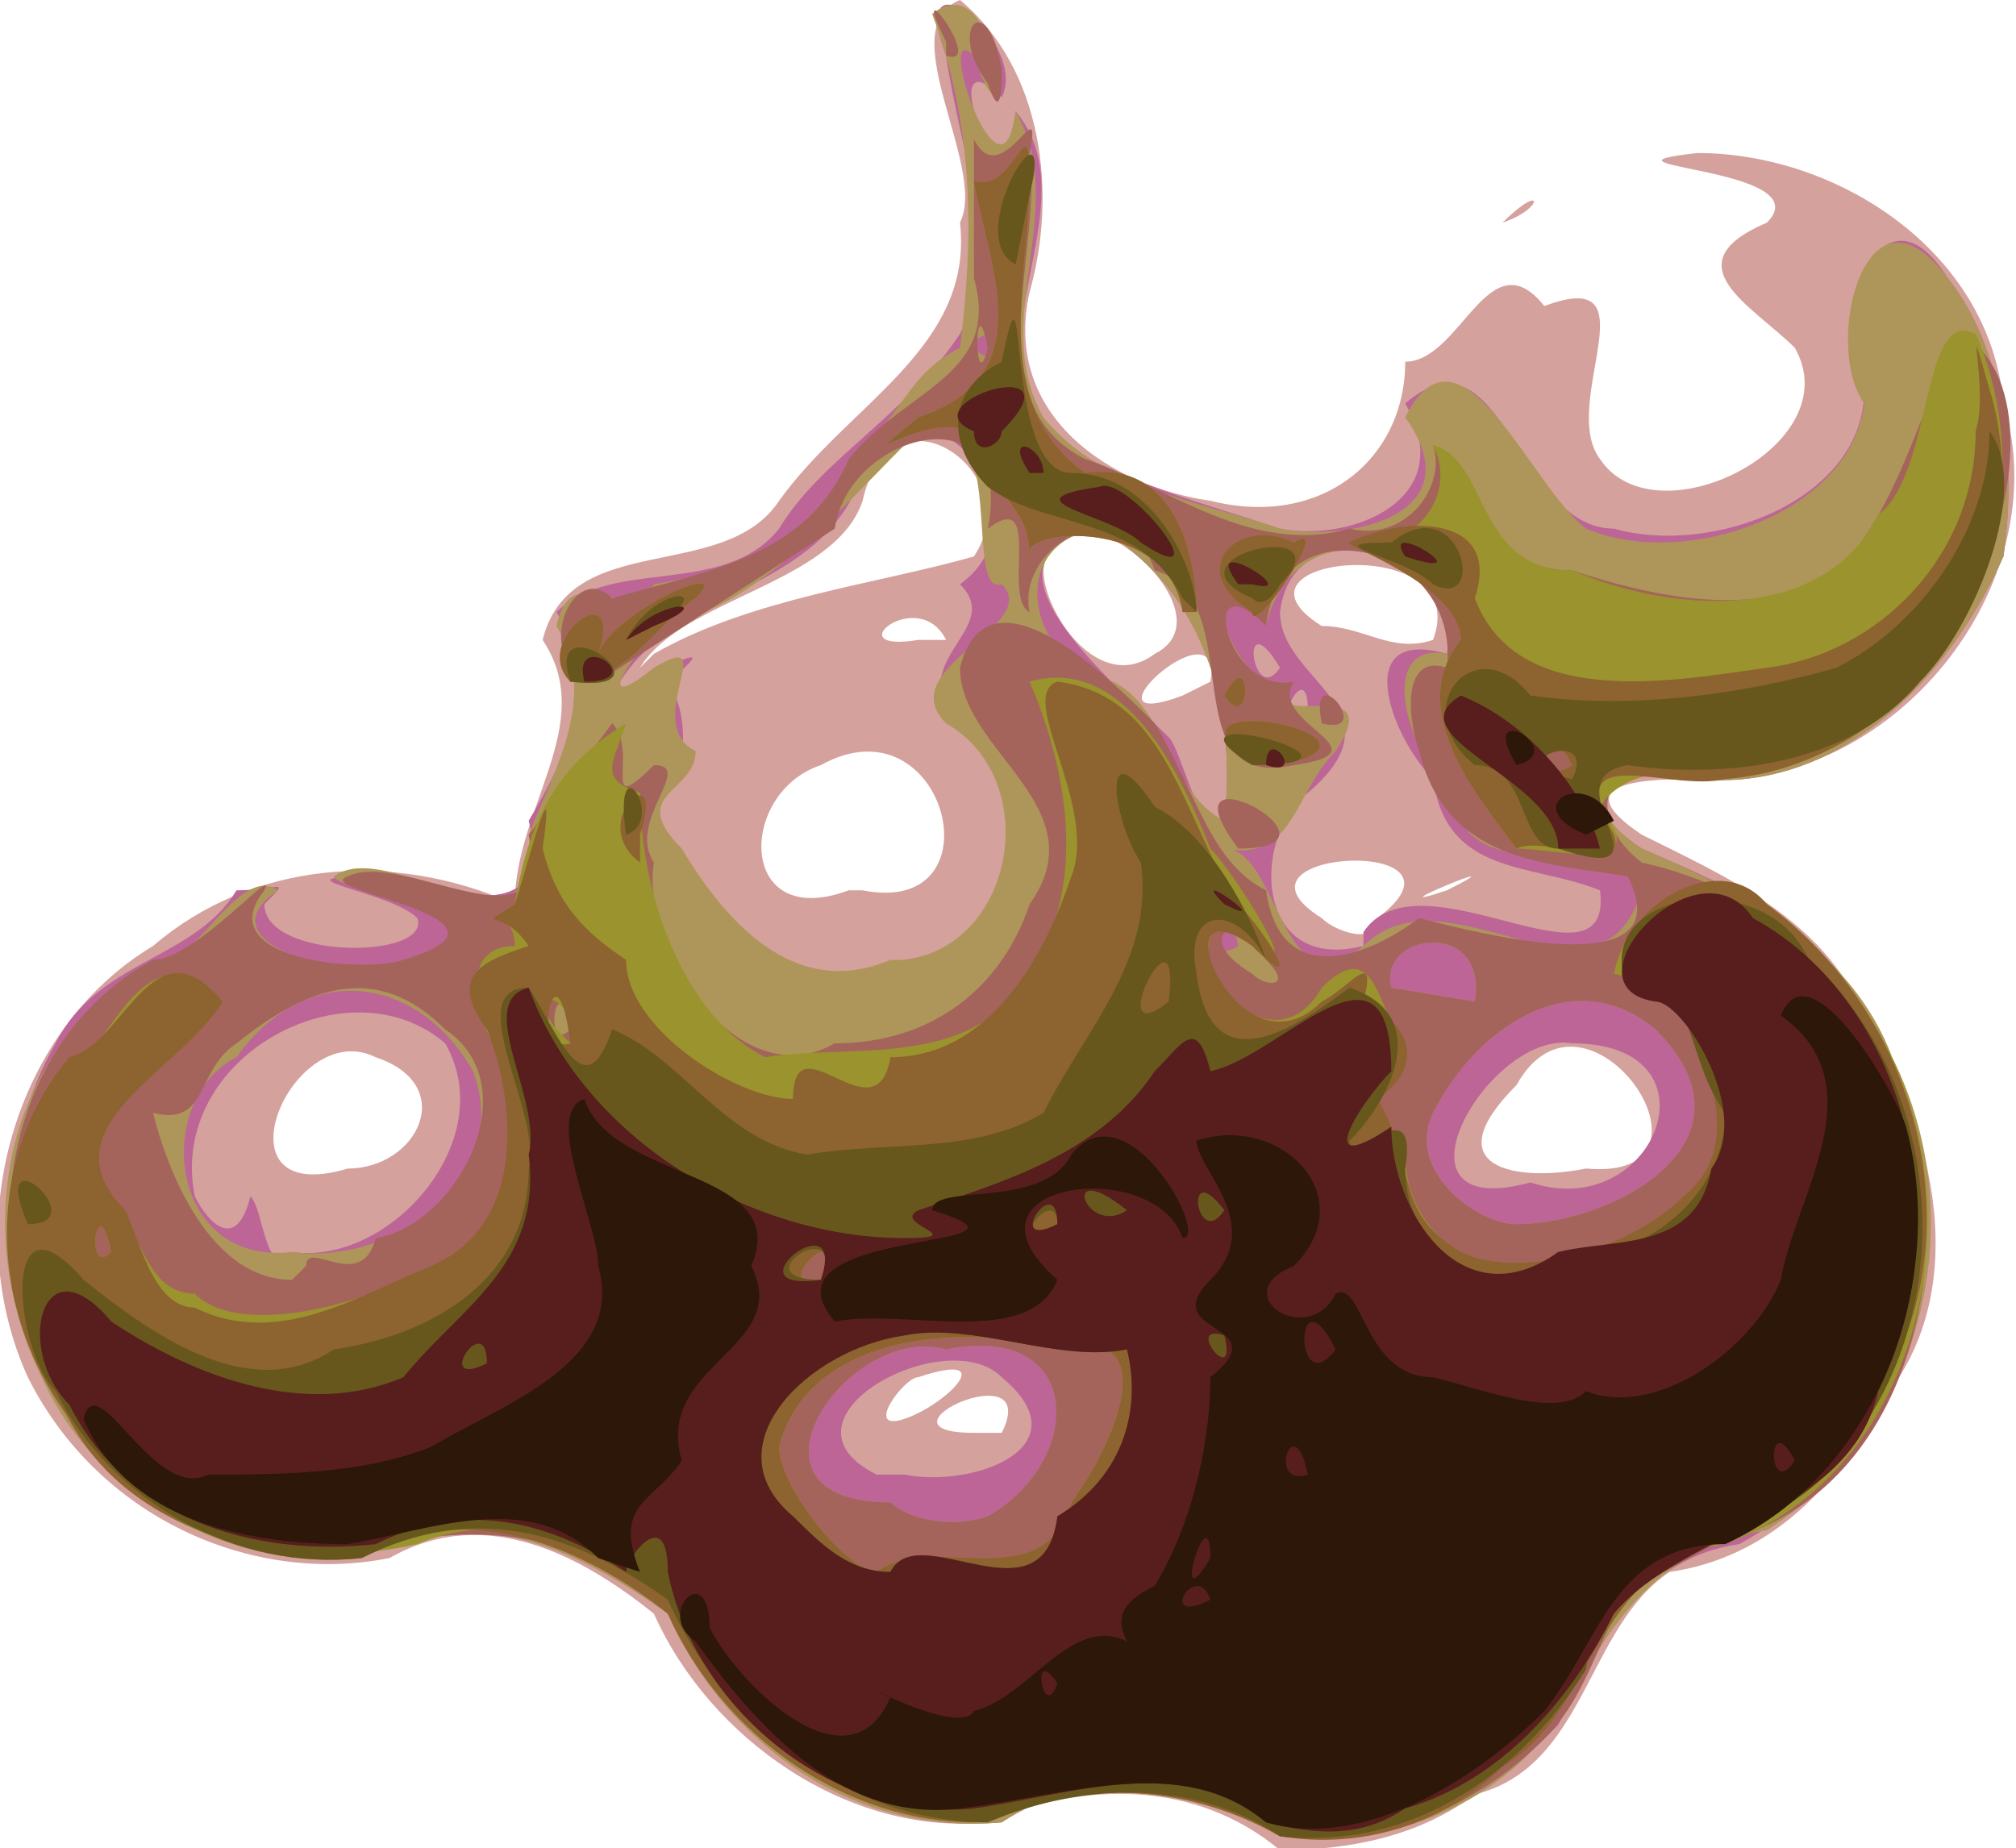
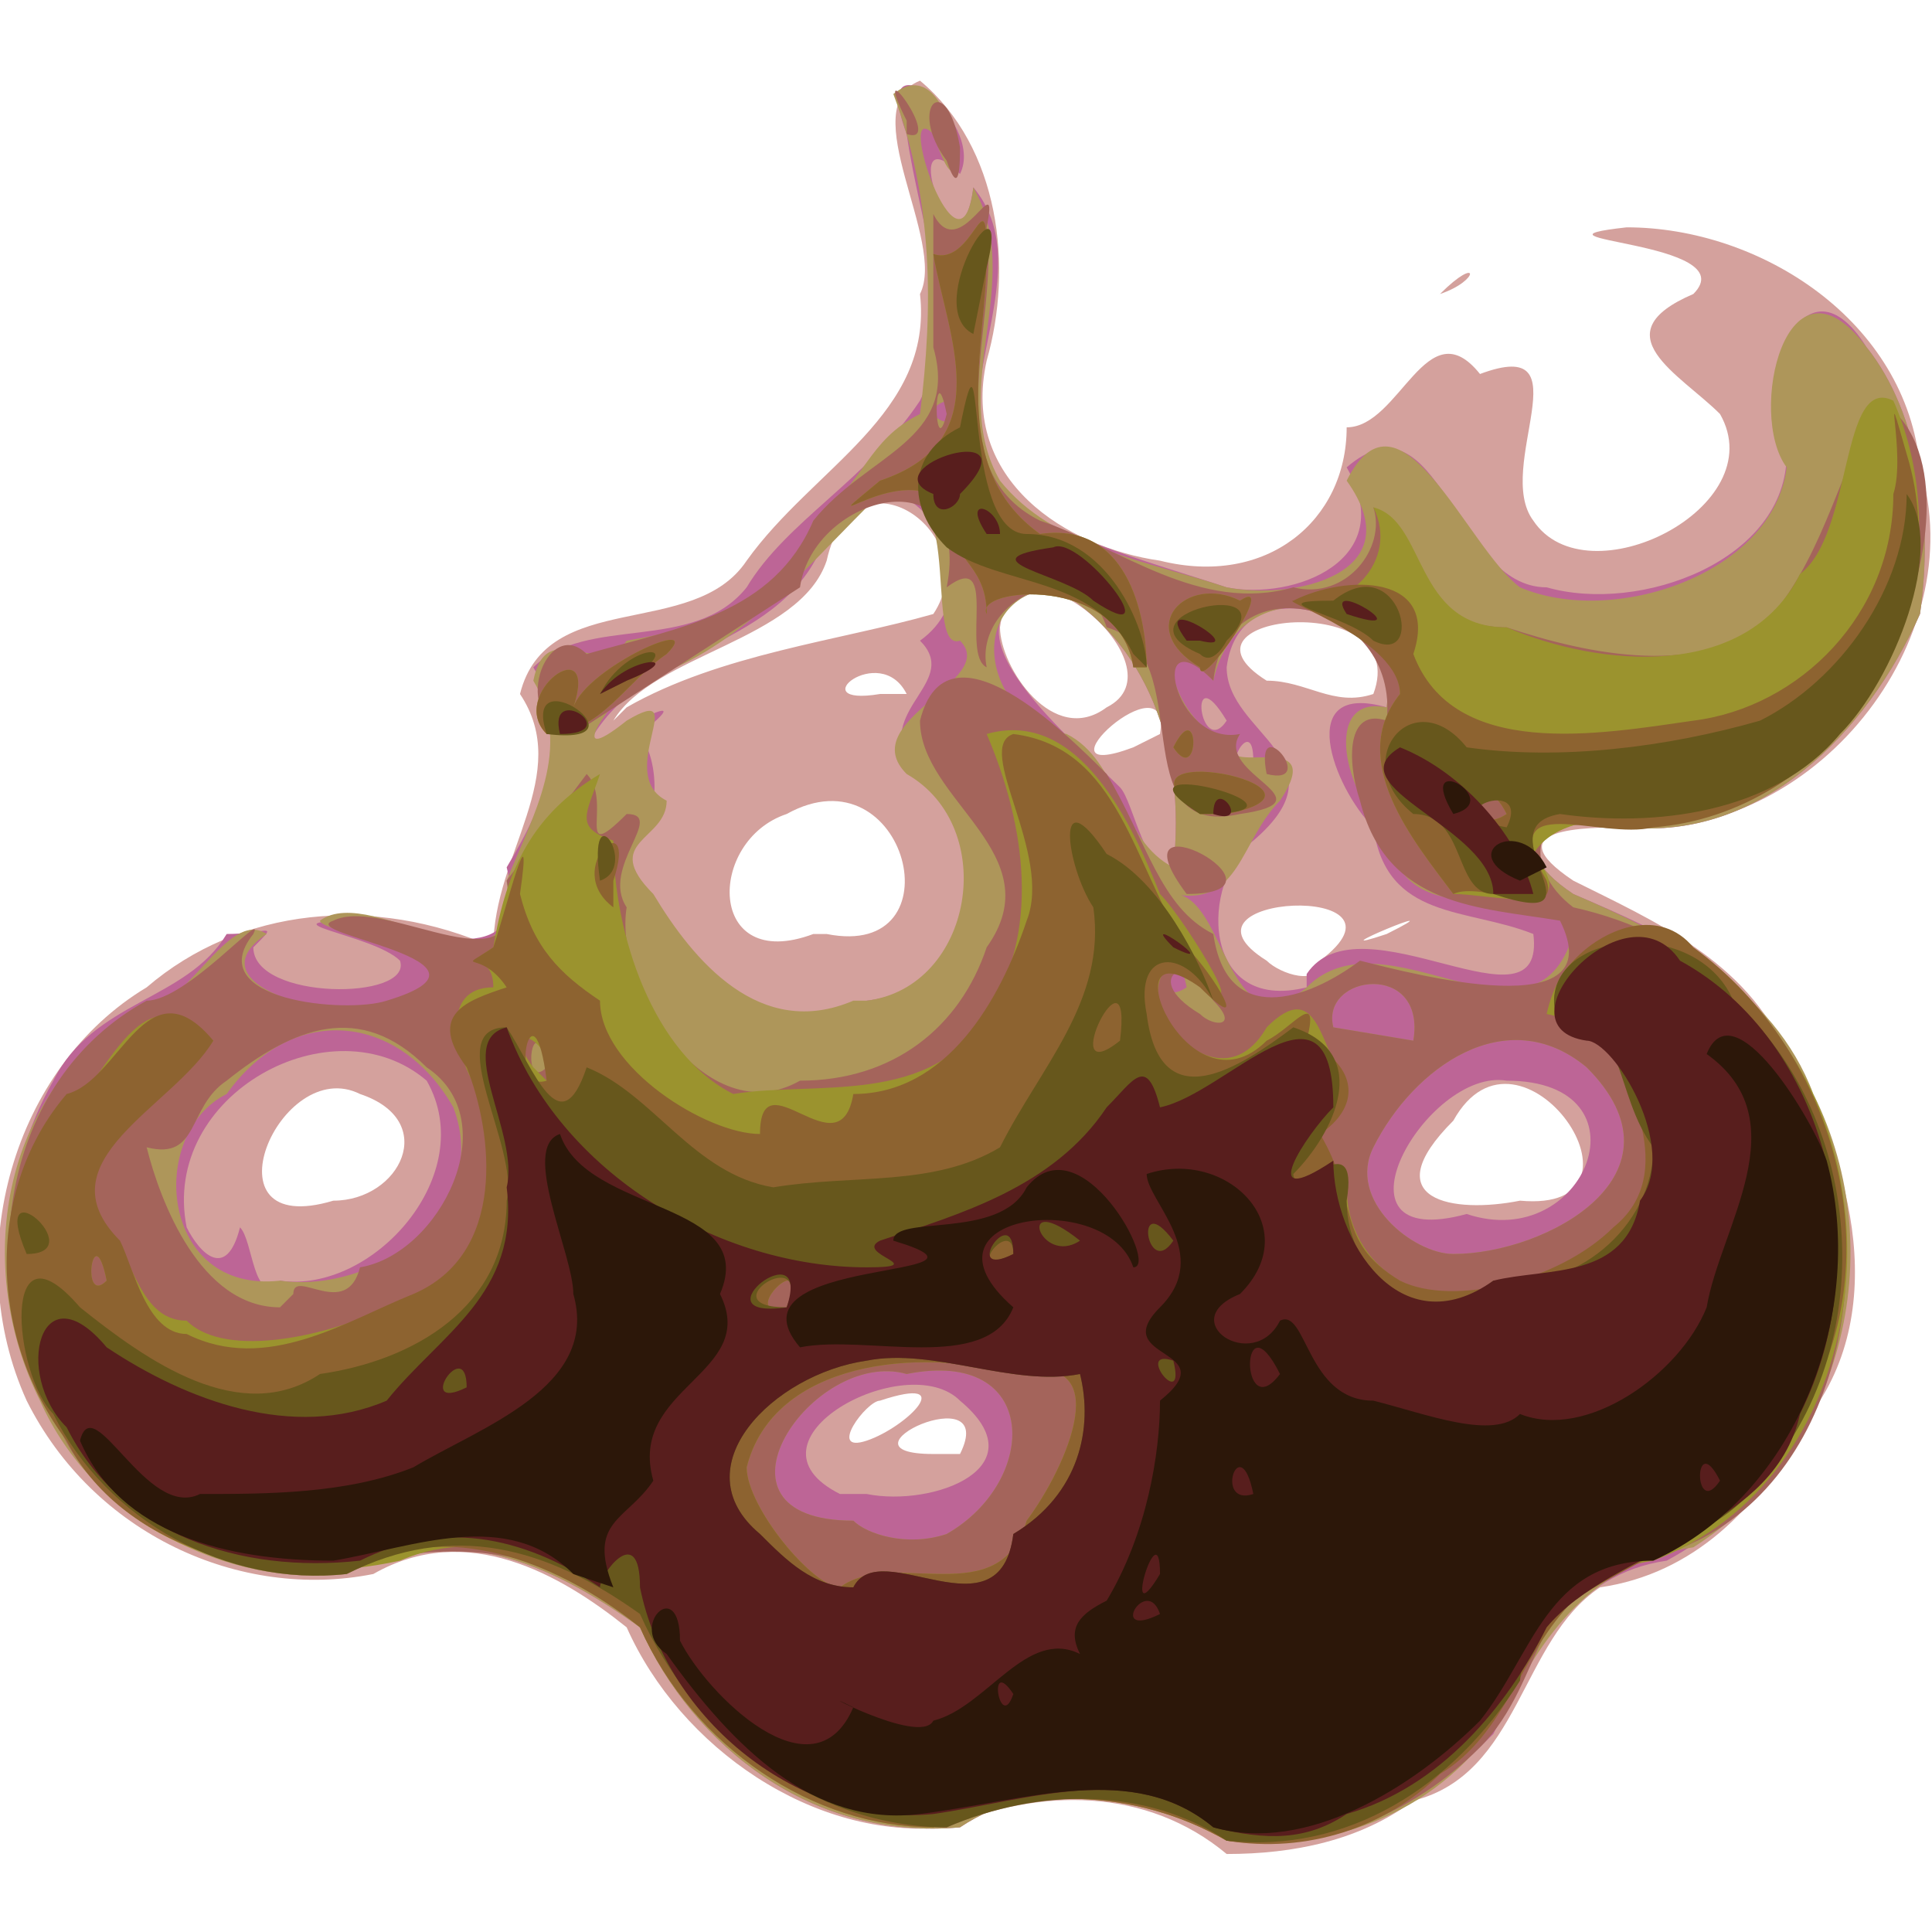
- <svg xmlns="http://www.w3.org/2000/svg" viewBox="0 0 144.9 132.8">
+ <svg xmlns="http://www.w3.org/2000/svg" width="32" height="32" viewBox="0 0 144.9 132.8">
  <path fill="#d4a19d" d="M92 133c-6-5-14-5-21-2-10 1-20-6-24-15-5-4-12-8-19-4-10 2-21-3-26-13-5-11-1-25 9-31 7-6 17-7 26-3 0-7 6-13 2-19 2-8 13-4 17-10 5-7 14-11 13-20 2-4-5-14 0-16 6 5 7 14 5 21-2 9 6 14 13 15 8 2 14-3 14-10 4 0 6-9 10-4 8-3 1 7 4 11 4 6 18-1 14-8-3-3-9-6-2-9 4-4-14-4-5-5 10 0 21 7 22 18 4 13-8 28-22 27-3 0-10 0-4 4 6 3 13 6 16 13 5 8 8 20 1 28-3 6-8 11-15 12-6 4-6 14-14 16-4 3-9 4-14 4zm-20-30c3-6-10 0-2 0h1zm-7-1c3-1 7-5 1-3-1 0-4 4-1 3ZM25 84c5 0 8-6 2-8-6-3-12 11-2 8zm89 0c11 1 0-15-5-6-6 6 0 7 5 6zM99 66c8-6-12-5-4 0 1 1 4 2 4 0zm5-2c6-3-6 2 0 0zm-42 0c10 2 6-14-3-9-6 2-6 12 2 9h1zm25-15c1-6-10 4-2 1l2-1zm-4-2c6-3-7-14-8-6 0 3 4 9 8 6zm-36 0c7-4 16-5 23-7 4-6-6-13-8-4-2 6-13 7-16 12zm56-1c3-8-16-6-8-1 3 0 5 2 8 1zm-35 0c-2-4-8 1-2 0h2zm40-30c3-3 3-1 0 0z" />
  <path fill="#bd6596" d="M92 132c-6-4-14-5-20-1-11 1-20-6-24-15-7-5-14-8-22-4-9 1-18-4-22-12-5-8-4-18 0-25 3-6 10-6 13-11 3 0 4-1 2 1 0 4 12 4 11 1-2-2-11-3-3-3 5 1 13 4 11-4 3-5 5-10 2-15 4-4 12-1 16-6 3-5 9-8 13-14 3-6 0-13-1-20-3-8 6-1 4 3-5-5 0 9 1 1 5 6-2 15 1 22 4 4 12 6 18 8 5 1 13-2 9-9 7-6 8 9 15 9 7 2 18-2 18-10-3-4 1-16 6-8 4 5 5 13 4 20-4 9-12 17-22 16-5-1-10 1-4 5 7 3 14 6 17 14 7 12 3 29-10 36-7 1-10 7-13 13-5 5-12 9-20 8zm-27-26c5 1 13-2 7-7-4-4-17 3-9 7h1zM21 90c7 1 15-8 11-15-7-6-20 1-18 11 1 2 3 4 4 0 1 1 1 6 3 4zm89-5c9 3 14-10 3-10-6-1-14 13-3 10zM65 69c9-1 10-14 3-18-2-4 4-6 1-9 7-5-3-17-7-8-3 9-14 8-18 16 2-1 9-5 4-1 2 3 1 8-1 9 3 6 7 13 14 12l4-1zm33-2c4-6 18 5 17-3-5-2-11-1-12-8-3-3-6-11 1-9 1-7-11-11-12-3 0 5 9 7 2 13-4 3-4 13 4 11v-1zm-10-8c1-9-2-17-9-21-10 2 1 11 5 15 1 1 2 7 4 6zm6-8c0-4-3 2 0 0zm-2-3c-3-5-2 3 0 0z" />
  <path fill="#ae965a" d="M92 132c-6-4-14-5-20-1-11 1-20-6-24-15-7-5-14-8-22-4-9 1-19-4-23-13-5-10-3-23 7-29 4 0 7-8 10-6-6 4 6 7 10 5 8-3-6-5-6-6 4-3 15 7 14-3 2-5 5-10 2-15 1-5 5 0 7-3 6-1 12-3 14-9 4-3 4-6 8-8 1-8 1-16-2-24 5-4 6 12 3 3-3-3 2 12 3 4 4 7-2 15 2 22 4 5 11 6 17 8 5 1 14-1 9-8 4-8 9 5 13 8 7 3 19-1 20-9-3-4 0-17 6-9 4 5 5 13 4 20-4 9-12 17-22 16-5-1-10 1-4 5 7 3 15 7 18 15 6 12 2 27-9 34-7 1-11 6-14 12-4 7-12 11-21 10zm-21-23c7-4 7-14-3-12-7-2-16 11-4 11 1 1 4 2 7 1zM21 90c7 1 16-5 13-13-4-7-12-8-17-1-6 3-5 15 4 14zm88-2c7 0 18-6 10-14-6-5-13 0-16 6-2 4 3 8 6 8zm-3-16c1-6-7-5-6-1l6 1zm-41-3c8-1 10-13 3-17-4-4 7-7 4-10-3 1 1-15-7-10-5 5-10 11-17 13-2 1-6 7-1 3 5-3-1 4 3 6 0 3-5 3-1 7 3 5 8 11 15 8h1zm33-1c6-6 17 6 20-4-3-5-13 1-14-8-3-2-5-10 0-9 1-8-11-11-13-2-6-6-2 6 2 4-3 4 7-1 3 5-3 3-3 8-8 7 4 0 4 12 10 7zm-9 0c-1-5-3 2 0 0zm-1-9c1-9-2-17-9-21-7 1-5 10 1 11 4 2 4 8 8 10ZM71 24c-3 1 2 3 0 0z" />
  <path fill="#a4645b" d="M92 132c-7-4-14-4-21-1-10 0-19-7-23-16-7-5-15-6-23-3-9 0-18-4-21-12-6-10-4-25 7-31 3 0 9-7 8-5-4 5 7 6 10 5 10-3-7-5-4-6 4-2 15 6 13-3l6-8c2 2-1 7 3 3 3 0-2 4 0 7-1 6 6 17 13 13 7 0 12-4 14-10 5-7-5-11-5-17 2-8 11 1 14 4 3 5 4 10 8 12 1 7 7 5 11 2 4 1 19 5 15-3-6-1-13-1-15-9-1-3-1-7 2-6 1-9-12-12-13-3-5-5-3 5 2 4-2 3 7 5 0 6-9 2-3-12-10-14-2-6-10-2-9 3-2-1 1-9-3-6 2-10-10-7-11 0L43 49c-5-1-2-9 1-6 7-2 14-3 17-10 4-5 11-6 9-13V10c2 4 5-4 4 1 1 7-4 18 4 22 6 2 12 7 19 5 4 1 7-3 6-6 4 2 3 9 10 9 6 2 15 4 20-1 4-5 5-11 8-16 5 3 4 12 1 18-3 8-12 15-22 14-5-2-6 3-2 6 9 2 16 8 19 17 4 12 0 29-14 32-8 1-7 9-12 14s-12 8-19 7zm-21-23c7-4 7-14-3-12-7-2-16 11-4 11 1 1 4 2 7 1zM22 91c0-2 4 2 5-2 6-1 11-11 5-15-5-5-10-3-15 1-3 2-2 6-6 5 1 4 4 12 10 12zm87-3c7 0 18-6 10-14-6-5-13 0-16 6-2 4 3 8 6 8zM41 74c-1-5-2 2 0 0zm65-2c1-6-7-5-6-1l6 1zm-15-3c-1-4-6-2-1 1 1 1 3 1 1-1zM71 25c-1-5-1 4 0 0zm18 36c-6-8 9 0 0 0zm6-9c-1-5 4 1 0 0zM71 6c-3-4 0-7 1-1 0 1 0 4-1 1zm-3-3c-3-6 3 2 0 1V3Z" />
  <path fill="#9b932e" d="M92 132c-7-4-15-4-22-1-9 0-18-6-22-15-5-4-11-8-18-5-9 2-20 0-25-9-5-7-6-17-1-24 4-2 6-12 12-6-3 4-10 7-9 13 3 2 3 8 7 8 3 3 11 1 15-1 8-2 9-10 7-16-2-3-3-8 1-8 0-3-3-1 0-3 1-6 3-10 8-13-1 3-2 4 1 5 0 7 3 16 9 19 6-1 15 1 19-6 4-6 3-14 0-21 7-2 11 7 13 12 2 2 8 12 2 5-6 1 2 12 6 5 4-4 4 2 6 4-2 4-3 4 0 8 0 6 6 10 12 7 6 0 12-5 11-11-2-5-3-8-8-9 2-9 12-6 16 0 11 12 8 35-8 41-7 1-9 7-12 12-5 6-12 10-20 9zm-29-19c4-3 12 2 14-5 3-4 7-13-1-11-7-2-18-1-20 7 0 3 5 9 7 9zm-4-21c2-5-4 1 0 0zM8 90c-1-5-2 2 0 0zm33-15c1-3-4-5-1-1zm68-14c-3-4-8-10-4-15 0-4-8-7-8-7 4 1 8-3 6-7 4 1 3 9 10 9 7 3 18 4 22-4 4-3 3-15 7-13 4 9 2 22-8 28-4 5-16 1-19 6 4 5-3 3-6 3zm4-6c-2-4-3 2 0 0zm-23 0c-8-6 12-2 2 0h-1Zm-2-5c2-4 2 3 0 0zm-47-1c-3-3 4-8 2-2 1-3 10-7 7-4-3 2-5 6-9 6zm44-5c-1-7-12-6-11-4 0-4-3-4-3-8-3-4-11 3-5-2 9-3 5-11 4-17 3 1 4-6 4 0 0 7-3 16 4 21 7-1 8 7 8 10h-1zm5 0c-5-3-1-7 3-5 3-2-3 7-3 5z" />
  <path fill="#8d6330" d="M92 132c-7-4-15-4-22-1-9 0-18-6-22-15-5-4-13-8-20-5-8 2-19-1-23-9-6-8-6-19 0-26 4-1 6-10 11-4-3 5-13 9-7 15 1 2 2 7 5 7 6 3 12-1 17-3 7-3 6-12 4-17-3-4 0-5 3-6-2-3-4-1-1-3 1-3 3-11 2-4 1 4 3 6 6 8 0 5 8 10 12 10 0-6 6 3 7-3 7 0 11-7 13-13 2-5-4-13-1-14 8 1 9 10 13 16 2 2 5 7 1 3-7-5-1 10 5 4 2-1 4-4 3 0 4 2 4 5 1 7 3 5 1 8 6 11 4 2 12 0 16-4 5-4 1-11-1-15-9 0 2-12 7-6 11 8 15 24 8 35-3 8-11 10-17 14-4 4-5 10-10 13-4 4-10 6-16 5zm-29-19c4-3 12 2 14-5 3-4 7-13-1-11-7-2-18-1-20 7 0 3 5 9 7 9zm-4-21c2-5-4 1 0 0zM8 90c-1-5-2 2 0 0zm33-15c-1-8-3 1 0 0zm5-13c-4-3 2-8 0-2v2zm63-1c-3-4-8-10-4-15 0-4-9-7-8-7 4-2 11-2 9 4 3 8 14 6 21 5 8-1 15-8 15-17 1-3-1-10 1-3 4 13-6 27-19 28-4 1-12-3-8 4 1 3-5 0-7 1zm4-6c-2-4-3 2 0 0zm-23 0c-8-6 12-2 2 0h-1Zm-2-5c2-4 2 3 0 0zm-47-1c-3-3 4-8 2-2 1-3 10-7 7-4-3 2-5 6-9 6zm44-5c-1-7-12-6-11-4 0-4-3-4-3-8-3-4-11 3-5-2 9-3 5-11 4-17 3 1 4-6 4 0 0 7-3 16 4 21 7-1 8 7 8 10h-1zm5 0c-5-3-1-7 3-5 3-2-3 7-3 5z" />
  <path fill="#67571c" d="M92 132c-6-4-14-4-21-1-10 0-19-7-23-16-7-5-14-7-22-3-9 1-18-4-22-12-3-3-4-15 2-8 5 4 12 9 18 5 7-1 14-5 14-13 1-4-5-13 0-13 2 3 4 9 6 3 5 2 8 8 14 9 6-1 12 0 17-3 3-6 8-11 7-18-2-3-3-10 1-4 4 2 7 8 8 11-2-4-6-4-5 1 1 8 7 4 11 1 6 2 3 8 0 11 0 2 5-4 4 2 0 6 6 10 11 6 6 1 12-4 12-10-3-4-2-10-7-9-3-7 10-9 13-2 10 9 11 26 2 36-5 7-17 5-18 15-5 8-13 13-22 12zm-28-19c2-4 11 4 12-4 5-3 6-8 5-12-5 1-11-2-16-1-7 1-14 8-8 13 2 2 4 4 7 4zm-5-21c2-5-6 0 0 0zm17-4c0-3-4 2 0 0zm8-16c1-8-5 4 0 0zM2 88c-3-7 5 0 0 0zm110-27c-3 0-2-6-6-6-5-4 0-10 4-5 7 1 15 0 22-2 6-3 11-10 11-17 3 4-1 14-5 18-5 6-14 7-21 6-6 1 4 9-5 6zm1-5c2-4-6-1 0 0zm-68 4c-1-7 3-1 0 0zm45-5c-8-5 11 0 0 0zm-49-6c-2-6 8 1 0 0zm4-3c2-4 7-4 2-1l-2 1zm40-3c-3-6-10-5-14-8-3-3-3-7 1-9 2-10 0 8 5 8 6 0 9 7 9 10zm5 0c-7-3 7-6 2-1 0 0-1 2-2 1zm13-1c-2-2-9-3-3-3 5-4 7 5 3 3zM73 19c-4-2 3-13 1-5l-1 5z" />
  <path fill="#581e1d" d="M91 131c-6-5-14-2-21-1-10 1-20-7-22-17 0-5-3-1-3 0-6-4-12-5-18-2-9 1-18-2-22-10-4-4-2-12 3-6 6 4 14 7 21 4 4-5 10-8 9-16 1-4-4-11 0-12 4 11 16 18 27 18 5 0-1-1 1-2 6-2 13-4 17-10 2-2 3-4 4 0 5-1 13-11 13 0-2 2-6 8 0 4 0 6 5 14 12 9 4-1 10 0 11-6 3-4-2-12-4-12-7-1 3-12 7-6 11 6 15 22 9 34-2 9-14 10-19 16-3 6-8 12-15 14-3 2-6 2-10 1zm-27-18c2-4 11 4 12-4 5-3 6-8 5-12-5 1-11-2-16-1-7 1-14 8-8 13 2 2 4 4 7 4zM35 98c0-4-4 2 0 0zm53-2c-3-1 1 4 0 0zm-29-4c2-6-7 1 0 0zm17-4c0-4-4 2 0 0zm12-1c-3-4-2 3 0 0zm-7 0c-5-4-3 2 0 0zm7-22c-3-3 4 2 0 0zm24-4c0-5-12-8-7-11 5 2 9 7 10 11h-3zm-21-6c0-3 3 1 0 0zm-49-6c-1-4 5 0 0 0zm3-3c2-3 7-3 2-1l-2 1zm44-4c-3-4 5 1 1 0h-1Zm-7-3c-2-2-10-3-3-4 2-1 9 8 3 4zm19 1c-2-3 6 2 0 0zm-27-6c-2-3 1-2 1 0zm-4-3c-5-2 8-6 2 0 0 1-2 2-2 0z" />
  <path fill="#2c1709" d="M91 131c-6-5-14-2-22-1s-14-5-19-12c-3-2 1-6 1-1 2 4 10 12 13 5-4-2 5 3 6 1 4-1 7-7 11-5-1-2 0-3 2-4 3-5 4-11 4-15 5-4-4-3 0-7s-1-8-1-10c6-2 12 4 7 9-5 2 1 6 3 2 2-1 2 6 7 6 4 1 9 3 11 1 5 2 12-3 14-8 1-6 7-14 0-19 2-5 8 5 9 8 3 11-2 25-13 30-8 0-9 7-13 12-5 5-13 10-20 8zm-15-10c-2-3-1 3 0 0zm11-6c-1-3-4 2 0 0zm0-3c0-5-3 5 0 0zm7-6c-1-5-3 1 0 0zm35-1c-2-4-2 3 0 0zm-33-8c-3-6-3 4 0 0zm-53 15c-5-5-12-2-18-1-8 0-16-2-19-9 1-4 5 6 9 4 5 0 11 0 16-2 5-3 14-6 12-13 0-3-4-11-1-12 2 6 15 5 12 12 3 6-7 7-5 14-2 3-5 3-3 8l-3-1zm17-17c-6-7 17-5 7-8 0-2 8 0 10-4 4-5 10 6 8 6-2-6-17-4-9 3-2 5-11 2-16 3zm54-35c-5-2 0-5 2-1l-2 1zm-5-5c-3-5 4-1 0 0z" />
</svg>
